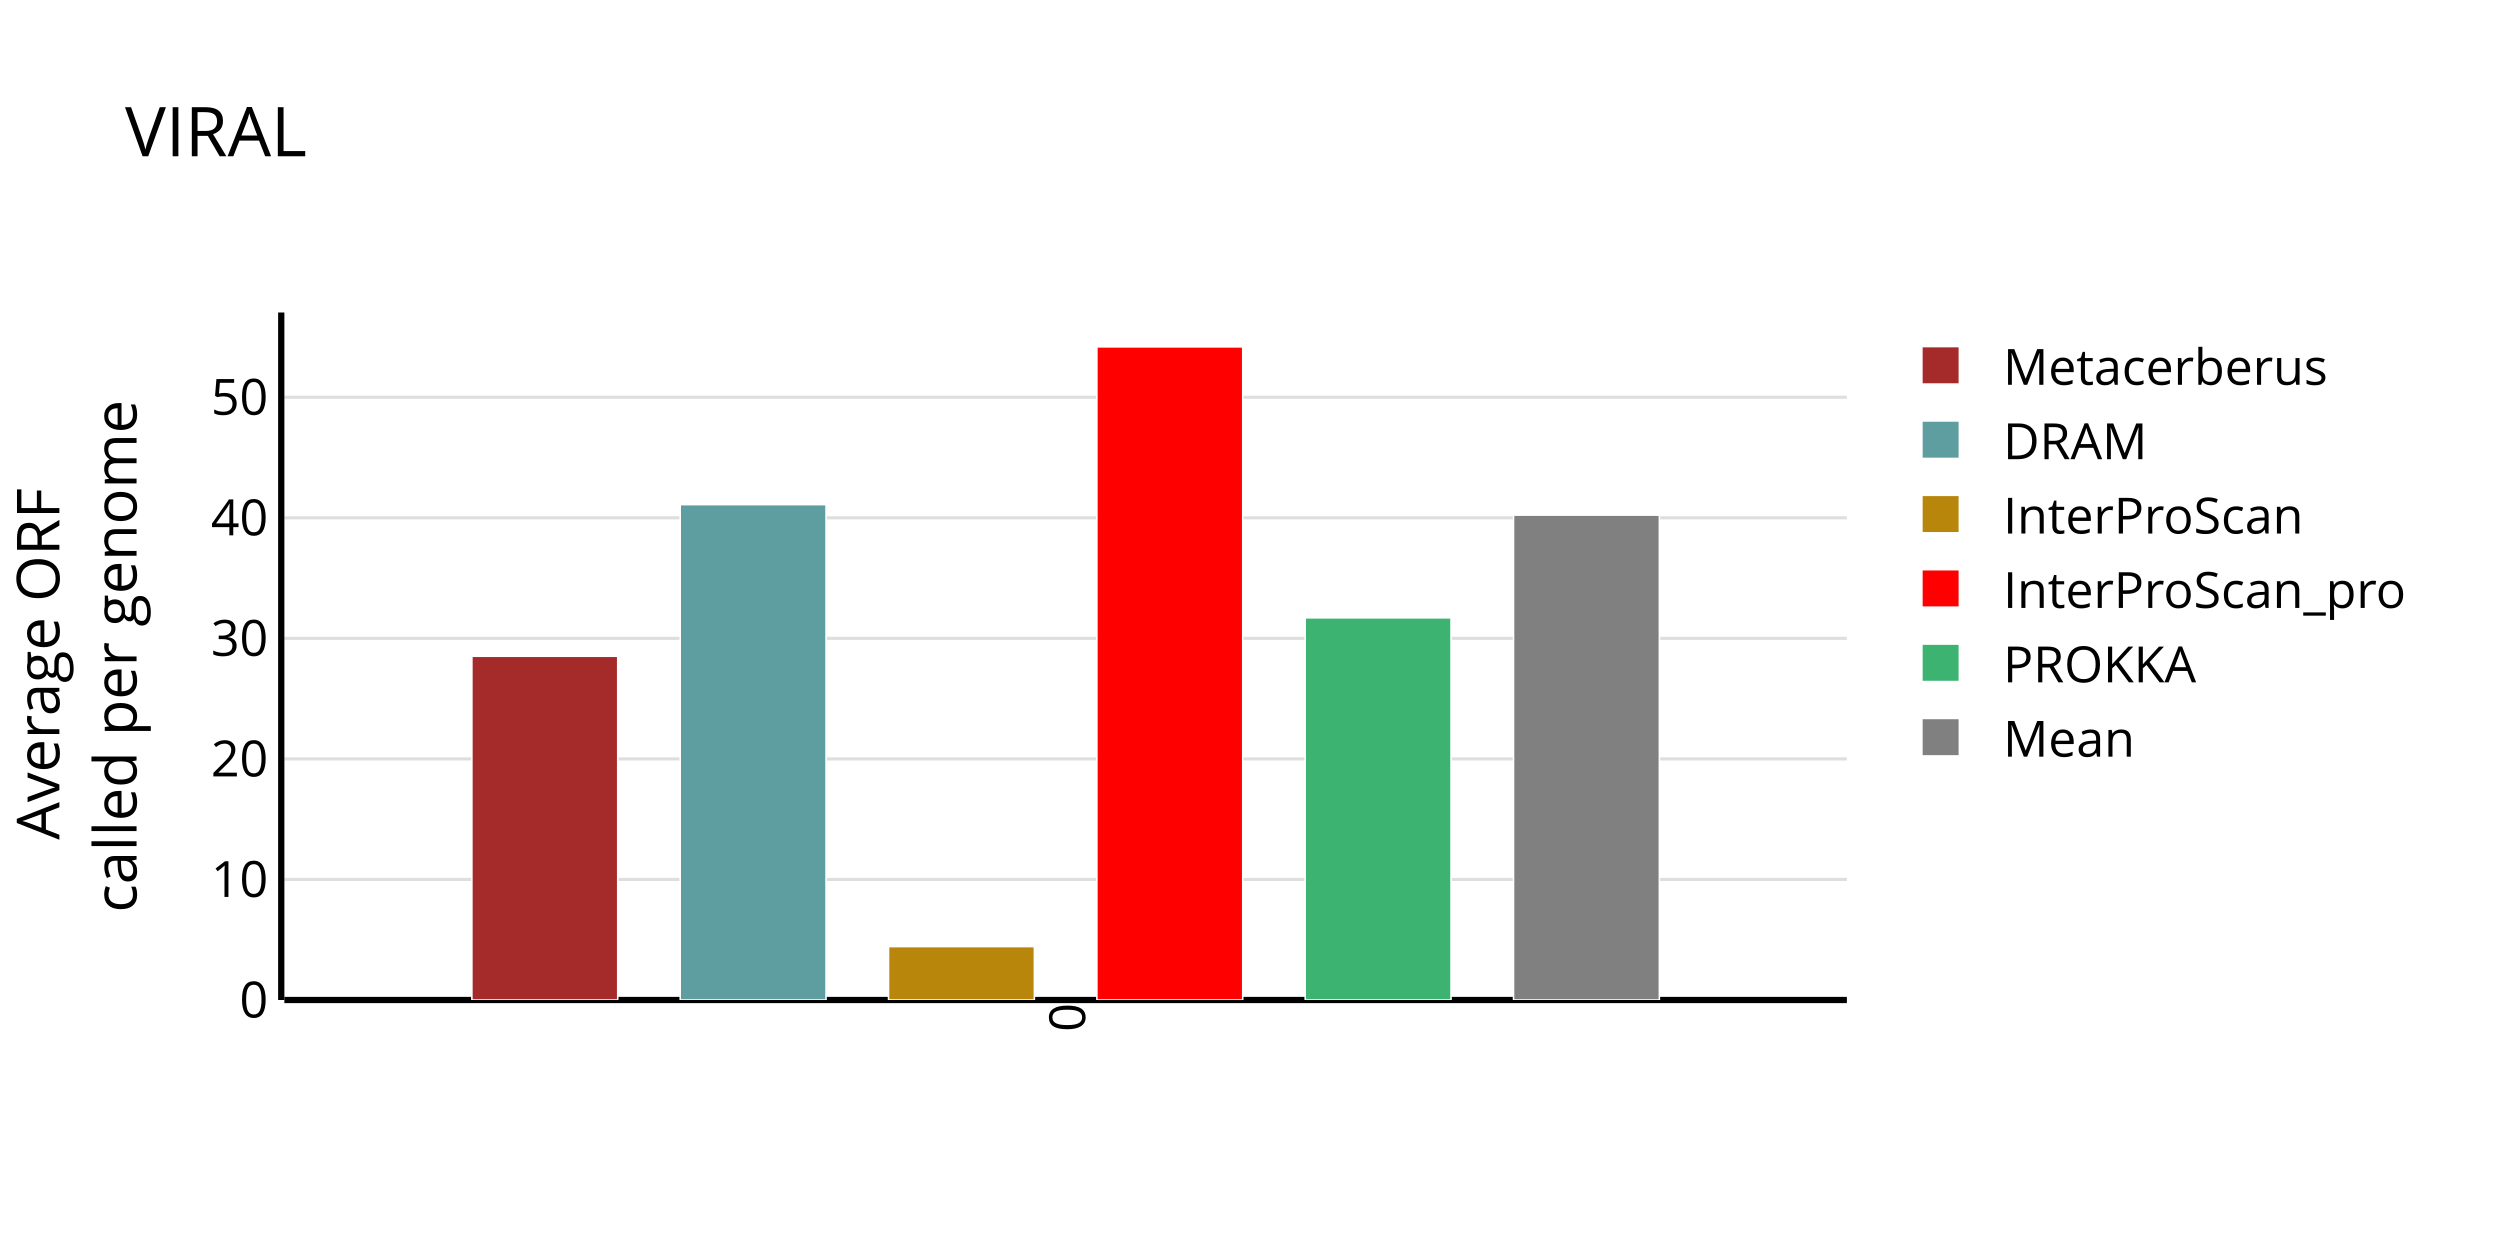
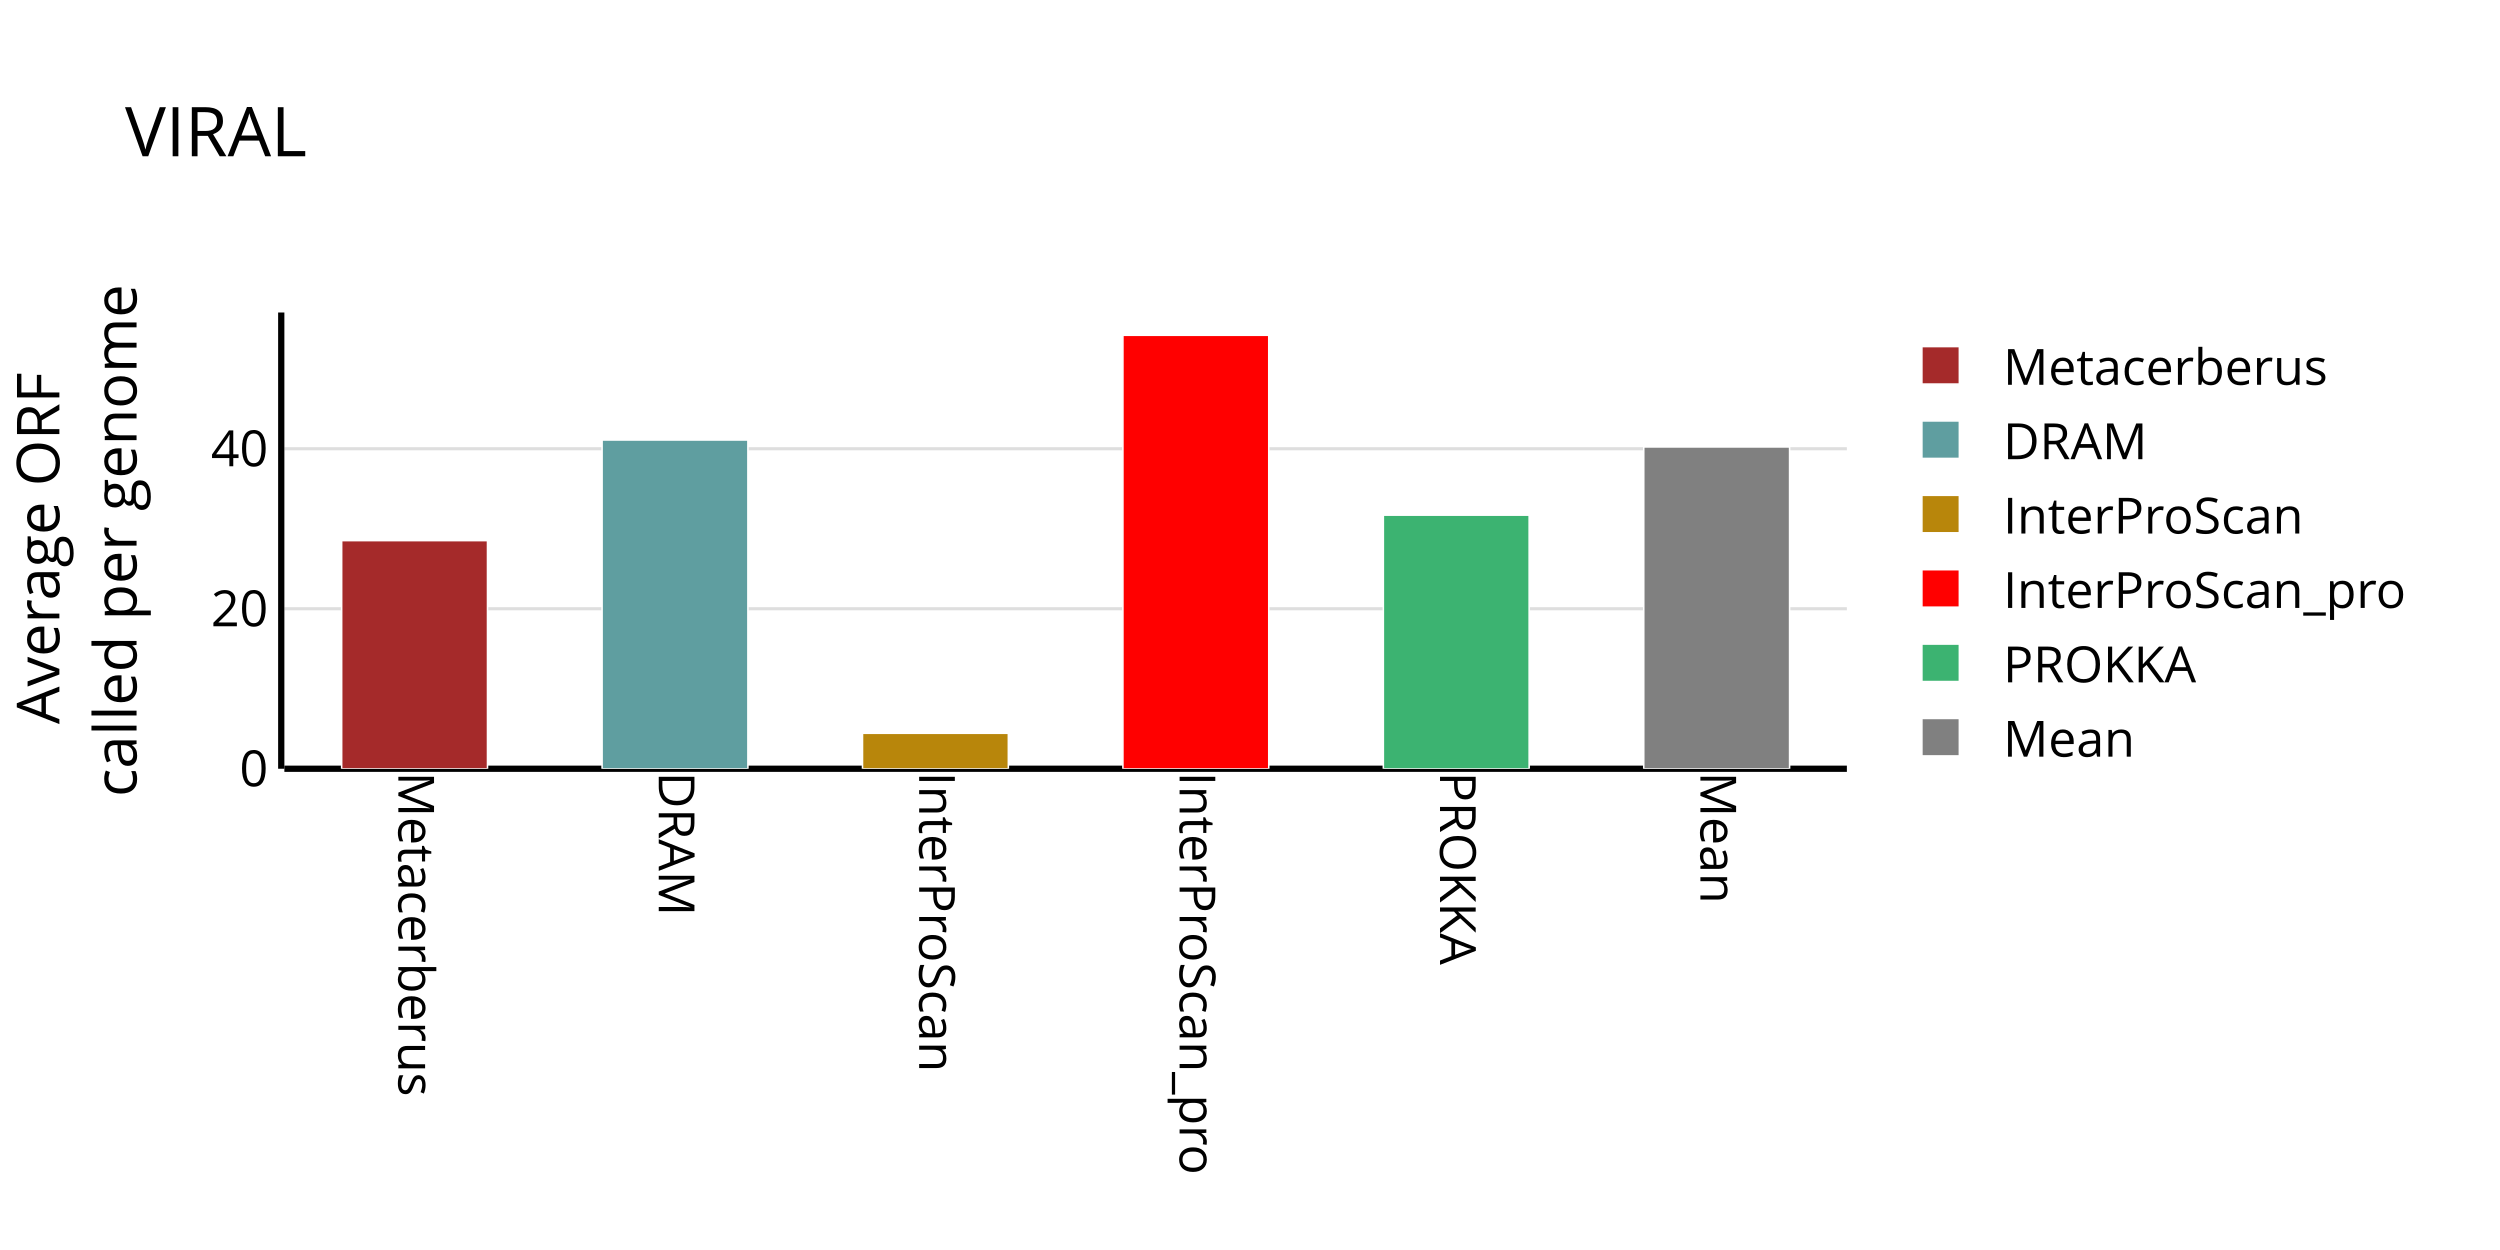
<svg xmlns="http://www.w3.org/2000/svg" class="main-svg" width="800" height="400" style="" viewBox="0 0 800 400">
  <rect x="0" y="0" width="800" height="400" style="fill: rgb(255, 255, 255); fill-opacity: 1;" />
-   <defs id="defs-e48209">
+   <defs id="defs-688607">
    <g class="clips">
-       <clipPath id="clipe48209xyplot" class="plotclip">
-         <rect width="500" height="220" />
-       </clipPath>
-       <clipPath class="axesclip" id="clipe48209x">
+       <clipPath id="clip688607xyplot" class="plotclip">
+         <rect width="500" height="146" />
+       </clipPath>
+       <clipPath class="axesclip" id="clip688607x">
        <rect x="91" y="0" width="500" height="400" />
      </clipPath>
-       <clipPath class="axesclip" id="clipe48209y">
-         <rect x="0" y="100" width="800" height="220" />
-       </clipPath>
-       <clipPath class="axesclip" id="clipe48209xy">
-         <rect x="91" y="100" width="500" height="220" />
+       <clipPath class="axesclip" id="clip688607y">
+         <rect x="0" y="100" width="800" height="146" />
+       </clipPath>
+       <clipPath class="axesclip" id="clip688607xy">
+         <rect x="91" y="100" width="500" height="146" />
      </clipPath>
    </g>
    <g class="gradients" />
    <g class="patterns" />
  </defs>
  <g class="bglayer" />
  <g class="layer-below">
    <g class="imagelayer" />
    <g class="shapelayer" />
  </g>
  <g class="cartesianlayer">
    <g class="subplot xy">
      <g class="layer-subplot">
        <g class="shapelayer" />
        <g class="imagelayer" />
      </g>
      <g class="gridlayer">
        <g class="x">
-           <path class="xgrid crisp" transform="translate(341,0)" d="M0,100v220" style="stroke: rgb(0, 0, 0); stroke-opacity: 0; stroke-width: 1px;" />
+           <path class="xgrid crisp" transform="translate(132.67,0)" d="M0,100v146" style="stroke: rgb(0, 0, 0); stroke-opacity: 0; stroke-width: 1px;" />
+           <path class="xgrid crisp" transform="translate(216,0)" d="M0,100v146" style="stroke: rgb(0, 0, 0); stroke-opacity: 0; stroke-width: 1px;" />
+           <path class="xgrid crisp" transform="translate(299.33,0)" d="M0,100v146" style="stroke: rgb(0, 0, 0); stroke-opacity: 0; stroke-width: 1px;" />
+           <path class="xgrid crisp" transform="translate(382.67,0)" d="M0,100v146" style="stroke: rgb(0, 0, 0); stroke-opacity: 0; stroke-width: 1px;" />
+           <path class="xgrid crisp" transform="translate(466,0)" d="M0,100v146" style="stroke: rgb(0, 0, 0); stroke-opacity: 0; stroke-width: 1px;" />
+           <path class="xgrid crisp" transform="translate(549.33,0)" d="M0,100v146" style="stroke: rgb(0, 0, 0); stroke-opacity: 0; stroke-width: 1px;" />
        </g>
        <g class="y">
-           <path class="ygrid crisp" transform="translate(0,281.42)" d="M91,0h500" style="stroke: rgb(38, 38, 38); stroke-opacity: 0.15; stroke-width: 1px;" />
-           <path class="ygrid crisp" transform="translate(0,242.85)" d="M91,0h500" style="stroke: rgb(38, 38, 38); stroke-opacity: 0.15; stroke-width: 1px;" />
-           <path class="ygrid crisp" transform="translate(0,204.27)" d="M91,0h500" style="stroke: rgb(38, 38, 38); stroke-opacity: 0.15; stroke-width: 1px;" />
-           <path class="ygrid crisp" transform="translate(0,165.7)" d="M91,0h500" style="stroke: rgb(38, 38, 38); stroke-opacity: 0.15; stroke-width: 1px;" />
-           <path class="ygrid crisp" transform="translate(0,127.12)" d="M91,0h500" style="stroke: rgb(38, 38, 38); stroke-opacity: 0.15; stroke-width: 1px;" />
+           <path class="ygrid crisp" transform="translate(0,194.8)" d="M91,0h500" style="stroke: rgb(38, 38, 38); stroke-opacity: 0.15; stroke-width: 1px;" />
+           <path class="ygrid crisp" transform="translate(0,143.6)" d="M91,0h500" style="stroke: rgb(38, 38, 38); stroke-opacity: 0.15; stroke-width: 1px;" />
        </g>
      </g>
      <g class="zerolinelayer">
-         <path class="yzl zl crisp" transform="translate(0,320)" d="M91,0h500" style="stroke: rgb(0, 0, 0); stroke-opacity: 1; stroke-width: 2px;" />
+         <path class="yzl zl crisp" transform="translate(0,246)" d="M91,0h500" style="stroke: rgb(0, 0, 0); stroke-opacity: 1; stroke-width: 2px;" />
      </g>
      <path class="xlines-below" />
      <path class="ylines-below" />
      <g class="overlines-below" />
      <g class="xaxislayer-below" />
      <g class="yaxislayer-below" />
      <g class="overaxes-below" />
-       <g class="plot" transform="translate(91,100)" clip-path="url(#clipe48209xyplot)">
+       <g class="plot" transform="translate(91,100)" clip-path="url(#clip688607xyplot)">
        <g class="barlayer mlayer">
          <g class="trace bars" style="opacity: 1;">
            <g class="points">
              <g class="point">
-                 <path d="M60,220V110H106.67V220Z" style="vector-effect: non-scaling-stroke; opacity: 1; stroke-width: 0.5px; fill: rgb(165, 42, 42); fill-opacity: 1; stroke: rgb(255, 255, 255); stroke-opacity: 1;" />
-               </g>
-             </g>
-           </g>
-           <g class="trace bars" style="opacity: 1;">
-             <g class="points">
-               <g class="point">
-                 <path d="M126.67,220V61.48H173.33V220Z" style="vector-effect: non-scaling-stroke; opacity: 1; stroke-width: 0.5px; fill: rgb(95, 158, 160); fill-opacity: 1; stroke: rgb(255, 255, 255); stroke-opacity: 1;" />
-               </g>
-             </g>
-           </g>
-           <g class="trace bars" style="opacity: 1;">
-             <g class="points">
-               <g class="point">
-                 <path d="M193.33,220V202.91H240V220Z" style="vector-effect: non-scaling-stroke; opacity: 1; stroke-width: 0.5px; fill: rgb(184, 134, 11); fill-opacity: 1; stroke: rgb(255, 255, 255); stroke-opacity: 1;" />
-               </g>
-             </g>
-           </g>
-           <g class="trace bars" style="opacity: 1;">
-             <g class="points">
-               <g class="point">
-                 <path d="M260,220V11H306.67V220Z" style="vector-effect: non-scaling-stroke; opacity: 1; stroke-width: 0.5px; fill: rgb(255, 0, 0); fill-opacity: 1; stroke: rgb(255, 255, 255); stroke-opacity: 1;" />
-               </g>
-             </g>
-           </g>
-           <g class="trace bars" style="opacity: 1;">
-             <g class="points">
-               <g class="point">
-                 <path d="M326.67,220V97.71H373.33V220Z" style="vector-effect: non-scaling-stroke; opacity: 1; stroke-width: 0.5px; fill: rgb(60, 179, 113); fill-opacity: 1; stroke: rgb(255, 255, 255); stroke-opacity: 1;" />
-               </g>
-             </g>
-           </g>
-           <g class="trace bars" style="opacity: 1;">
-             <g class="points">
-               <g class="point">
-                 <path d="M393.33,220V64.84H440V220Z" style="vector-effect: non-scaling-stroke; opacity: 1; stroke-width: 0.5px; fill: rgb(128, 128, 128); fill-opacity: 1; stroke: rgb(255, 255, 255); stroke-opacity: 1;" />
+                 <path d="M18.33,146V73H65V146Z" style="vector-effect: non-scaling-stroke; opacity: 1; stroke-width: 0.5px; fill: rgb(165, 42, 42); fill-opacity: 1; stroke: rgb(255, 255, 255); stroke-opacity: 1;" />
+               </g>
+             </g>
+           </g>
+           <g class="trace bars" style="opacity: 1;">
+             <g class="points">
+               <g class="point">
+                 <path d="M101.67,146V40.8H148.33V146Z" style="vector-effect: non-scaling-stroke; opacity: 1; stroke-width: 0.5px; fill: rgb(95, 158, 160); fill-opacity: 1; stroke: rgb(255, 255, 255); stroke-opacity: 1;" />
+               </g>
+             </g>
+           </g>
+           <g class="trace bars" style="opacity: 1;">
+             <g class="points">
+               <g class="point">
+                 <path d="M185,146V134.66H231.67V146Z" style="vector-effect: non-scaling-stroke; opacity: 1; stroke-width: 0.5px; fill: rgb(184, 134, 11); fill-opacity: 1; stroke: rgb(255, 255, 255); stroke-opacity: 1;" />
+               </g>
+             </g>
+           </g>
+           <g class="trace bars" style="opacity: 1;">
+             <g class="points">
+               <g class="point">
+                 <path d="M268.33,146V7.3H315V146Z" style="vector-effect: non-scaling-stroke; opacity: 1; stroke-width: 0.5px; fill: rgb(255, 0, 0); fill-opacity: 1; stroke: rgb(255, 255, 255); stroke-opacity: 1;" />
+               </g>
+             </g>
+           </g>
+           <g class="trace bars" style="opacity: 1;">
+             <g class="points">
+               <g class="point">
+                 <path d="M351.67,146V64.85H398.33V146Z" style="vector-effect: non-scaling-stroke; opacity: 1; stroke-width: 0.5px; fill: rgb(60, 179, 113); fill-opacity: 1; stroke: rgb(255, 255, 255); stroke-opacity: 1;" />
+               </g>
+             </g>
+           </g>
+           <g class="trace bars" style="opacity: 1;">
+             <g class="points">
+               <g class="point">
+                 <path d="M435,146V43.03H481.67V146Z" style="vector-effect: non-scaling-stroke; opacity: 1; stroke-width: 0.5px; fill: rgb(128, 128, 128); fill-opacity: 1; stroke: rgb(255, 255, 255); stroke-opacity: 1;" />
              </g>
            </g>
          </g>
        </g>
      </g>
      <g class="overplot" />
      <path class="xlines-above crisp" d="M0,0" style="fill: none;" />
-       <path class="ylines-above crisp" d="M90,100V320" style="fill: none; stroke-width: 2px; stroke: rgb(0, 0, 0); stroke-opacity: 1;" />
+       <path class="ylines-above crisp" d="M90,100V246" style="fill: none; stroke-width: 2px; stroke: rgb(0, 0, 0); stroke-opacity: 1;" />
      <g class="overlines-above" />
      <g class="xaxislayer-above">
        <g class="xtick">
-           <text text-anchor="start" x="2.8" y="329" transform="translate(341,0) rotate(90,2.8,321)" style="font-family: 'Open Sans', verdana, arial, sans-serif; font-size: 16px; fill: rgb(0, 0, 0); fill-opacity: 1; white-space: pre; opacity: 1;">0</text>
+           <text text-anchor="start" x="2.8" y="255" transform="translate(132.67,0) rotate(90,2.8,247)" style="font-family: 'Open Sans', verdana, arial, sans-serif; font-size: 16px; fill: rgb(0, 0, 0); fill-opacity: 1; white-space: pre; opacity: 1;">Metacerberus</text>
+         </g>
+         <g class="xtick">
+           <text text-anchor="start" x="2.8" y="255" transform="translate(216,0) rotate(90,2.8,247)" style="font-family: 'Open Sans', verdana, arial, sans-serif; font-size: 16px; fill: rgb(0, 0, 0); fill-opacity: 1; white-space: pre; opacity: 1;">DRAM</text>
+         </g>
+         <g class="xtick">
+           <text text-anchor="start" x="2.8" y="255" transform="translate(299.33,0) rotate(90,2.8,247)" style="font-family: 'Open Sans', verdana, arial, sans-serif; font-size: 16px; fill: rgb(0, 0, 0); fill-opacity: 1; white-space: pre; opacity: 1;">InterProScan</text>
+         </g>
+         <g class="xtick">
+           <text text-anchor="start" x="2.8" y="255" transform="translate(382.67,0) rotate(90,2.8,247)" style="font-family: 'Open Sans', verdana, arial, sans-serif; font-size: 16px; fill: rgb(0, 0, 0); fill-opacity: 1; white-space: pre; opacity: 1;">InterProScan_pro</text>
+         </g>
+         <g class="xtick">
+           <text text-anchor="start" x="2.8" y="255" transform="translate(466,0) rotate(90,2.8,247)" style="font-family: 'Open Sans', verdana, arial, sans-serif; font-size: 16px; fill: rgb(0, 0, 0); fill-opacity: 1; white-space: pre; opacity: 1;">PROKKA</text>
+         </g>
+         <g class="xtick">
+           <text text-anchor="start" x="2.8" y="255" transform="translate(549.33,0) rotate(90,2.8,247)" style="font-family: 'Open Sans', verdana, arial, sans-serif; font-size: 16px; fill: rgb(0, 0, 0); fill-opacity: 1; white-space: pre; opacity: 1;">Mean</text>
        </g>
      </g>
      <g class="yaxislayer-above">
        <g class="ytick">
-           <text text-anchor="end" x="85.8" y="5.6" transform="translate(0,320)" style="font-family: 'Open Sans', verdana, arial, sans-serif; font-size: 16px; fill: rgb(0, 0, 0); fill-opacity: 1; white-space: pre; opacity: 1;">0</text>
+           <text text-anchor="end" x="85.8" y="5.6" transform="translate(0,246)" style="font-family: 'Open Sans', verdana, arial, sans-serif; font-size: 16px; fill: rgb(0, 0, 0); fill-opacity: 1; white-space: pre; opacity: 1;">0</text>
        </g>
        <g class="ytick">
-           <text text-anchor="end" x="85.8" y="5.6" style="font-family: 'Open Sans', verdana, arial, sans-serif; font-size: 16px; fill: rgb(0, 0, 0); fill-opacity: 1; white-space: pre; opacity: 1;" transform="translate(0,281.42)">10</text>
+           <text text-anchor="end" x="85.8" y="5.6" style="font-family: 'Open Sans', verdana, arial, sans-serif; font-size: 16px; fill: rgb(0, 0, 0); fill-opacity: 1; white-space: pre; opacity: 1;" transform="translate(0,194.8)">20</text>
        </g>
        <g class="ytick">
-           <text text-anchor="end" x="85.8" y="5.6" style="font-family: 'Open Sans', verdana, arial, sans-serif; font-size: 16px; fill: rgb(0, 0, 0); fill-opacity: 1; white-space: pre; opacity: 1;" transform="translate(0,242.85)">20</text>
-         </g>
-         <g class="ytick">
-           <text text-anchor="end" x="85.8" y="5.6" style="font-family: 'Open Sans', verdana, arial, sans-serif; font-size: 16px; fill: rgb(0, 0, 0); fill-opacity: 1; white-space: pre; opacity: 1;" transform="translate(0,204.27)">30</text>
-         </g>
-         <g class="ytick">
-           <text text-anchor="end" x="85.8" y="5.6" style="font-family: 'Open Sans', verdana, arial, sans-serif; font-size: 16px; fill: rgb(0, 0, 0); fill-opacity: 1; white-space: pre; opacity: 1;" transform="translate(0,165.7)">40</text>
-         </g>
-         <g class="ytick">
-           <text text-anchor="end" x="85.8" y="5.6" style="font-family: 'Open Sans', verdana, arial, sans-serif; font-size: 16px; fill: rgb(0, 0, 0); fill-opacity: 1; white-space: pre; opacity: 1;" transform="translate(0,127.12)">50</text>
+           <text text-anchor="end" x="85.8" y="5.6" style="font-family: 'Open Sans', verdana, arial, sans-serif; font-size: 16px; fill: rgb(0, 0, 0); fill-opacity: 1; white-space: pre; opacity: 1;" transform="translate(0,143.6)">40</text>
        </g>
      </g>
      <g class="overaxes-above" />
    </g>
  </g>
  <g class="polarlayer" />
  <g class="ternarylayer" />
  <g class="geolayer" />
  <g class="funnelarealayer" />
  <g class="pielayer" />
  <g class="iciclelayer" />
  <g class="treemaplayer" />
  <g class="sunburstlayer" />
  <g class="glimages" />
-   <defs id="topdefs-e48209">
+   <defs id="topdefs-688607">
    <g class="clips" />
-     <clipPath id="legende48209">
-       <rect width="187" height="153" x="0" y="0" />
+     <clipPath id="legend688607">
+       <rect width="187" height="146" x="0" y="0" />
    </clipPath>
  </defs>
  <g class="layer-above">
    <g class="imagelayer" />
    <g class="shapelayer" />
  </g>
  <g class="infolayer">
    <g class="legend" pointer-events="all" transform="translate(601,100)">
-       <rect class="bg" shape-rendering="crispEdges" width="187" height="153" x="0" y="0" style="stroke: rgb(68, 68, 68); stroke-opacity: 1; fill: rgb(255, 255, 255); fill-opacity: 1; stroke-width: 0px;" />
-       <g class="scrollbox" transform="" clip-path="url(#legende48209)">
+       <rect class="bg" shape-rendering="crispEdges" width="187" height="146" x="0" y="0" style="stroke: rgb(68, 68, 68); stroke-opacity: 1; fill: rgb(255, 255, 255); fill-opacity: 1; stroke-width: 0px;" />
+       <g class="scrollbox" transform="" clip-path="url(#legend688607)">
        <g class="groups">
          <g class="traces" transform="translate(0,16.9)" style="opacity: 1;">
            <text class="legendtext" text-anchor="start" x="40" y="6.24" style="font-family: 'Open Sans', verdana, arial, sans-serif; font-size: 16px; fill: rgb(0, 0, 0); fill-opacity: 1; white-space: pre;">Metacerberus</text>
            <g class="layers" style="opacity: 1;">
              <g class="legendfill" />
              <g class="legendlines" />
              <g class="legendsymbols">
                <g class="legendpoints">
                  <path class="legendundefined" d="M6,6H-6V-6H6Z" transform="translate(20,0)" style="stroke-width: 0.5px; fill: rgb(165, 42, 42); fill-opacity: 1; stroke: rgb(255, 255, 255); stroke-opacity: 1;" />
                </g>
              </g>
            </g>
            <rect class="legendtoggle" x="0" y="-11.9" width="181.406" height="23.8" style="fill: rgb(0, 0, 0); fill-opacity: 0;" />
          </g>
          <g class="traces" transform="translate(0,40.7)" style="opacity: 1;">
            <text class="legendtext" text-anchor="start" x="40" y="6.24" style="font-family: 'Open Sans', verdana, arial, sans-serif; font-size: 16px; fill: rgb(0, 0, 0); fill-opacity: 1; white-space: pre;">DRAM</text>
            <g class="layers" style="opacity: 1;">
              <g class="legendfill" />
              <g class="legendlines" />
              <g class="legendsymbols">
                <g class="legendpoints">
                  <path class="legendundefined" d="M6,6H-6V-6H6Z" transform="translate(20,0)" style="stroke-width: 0.5px; fill: rgb(95, 158, 160); fill-opacity: 1; stroke: rgb(255, 255, 255); stroke-opacity: 1;" />
                </g>
              </g>
            </g>
            <rect class="legendtoggle" x="0" y="-11.9" width="181.406" height="23.8" style="fill: rgb(0, 0, 0); fill-opacity: 0;" />
          </g>
          <g class="traces" transform="translate(0,64.5)" style="opacity: 1;">
            <text class="legendtext" text-anchor="start" x="40" y="6.24" style="font-family: 'Open Sans', verdana, arial, sans-serif; font-size: 16px; fill: rgb(0, 0, 0); fill-opacity: 1; white-space: pre;">InterProScan</text>
            <g class="layers" style="opacity: 1;">
              <g class="legendfill" />
              <g class="legendlines" />
              <g class="legendsymbols">
                <g class="legendpoints">
                  <path class="legendundefined" d="M6,6H-6V-6H6Z" transform="translate(20,0)" style="stroke-width: 0.5px; fill: rgb(184, 134, 11); fill-opacity: 1; stroke: rgb(255, 255, 255); stroke-opacity: 1;" />
                </g>
              </g>
            </g>
            <rect class="legendtoggle" x="0" y="-11.9" width="181.406" height="23.8" style="fill: rgb(0, 0, 0); fill-opacity: 0;" />
          </g>
          <g class="traces" transform="translate(0,88.3)" style="opacity: 1;">
            <text class="legendtext" text-anchor="start" x="40" y="6.24" style="font-family: 'Open Sans', verdana, arial, sans-serif; font-size: 16px; fill: rgb(0, 0, 0); fill-opacity: 1; white-space: pre;">InterProScan_pro</text>
            <g class="layers" style="opacity: 1;">
              <g class="legendfill" />
              <g class="legendlines" />
              <g class="legendsymbols">
                <g class="legendpoints">
                  <path class="legendundefined" d="M6,6H-6V-6H6Z" transform="translate(20,0)" style="stroke-width: 0.5px; fill: rgb(255, 0, 0); fill-opacity: 1; stroke: rgb(255, 255, 255); stroke-opacity: 1;" />
                </g>
              </g>
            </g>
            <rect class="legendtoggle" x="0" y="-11.9" width="181.406" height="23.8" style="fill: rgb(0, 0, 0); fill-opacity: 0;" />
          </g>
          <g class="traces" transform="translate(0,112.1)" style="opacity: 1;">
            <text class="legendtext" text-anchor="start" x="40" y="6.24" style="font-family: 'Open Sans', verdana, arial, sans-serif; font-size: 16px; fill: rgb(0, 0, 0); fill-opacity: 1; white-space: pre;">PROKKA</text>
            <g class="layers" style="opacity: 1;">
              <g class="legendfill" />
              <g class="legendlines" />
              <g class="legendsymbols">
                <g class="legendpoints">
                  <path class="legendundefined" d="M6,6H-6V-6H6Z" transform="translate(20,0)" style="stroke-width: 0.5px; fill: rgb(60, 179, 113); fill-opacity: 1; stroke: rgb(255, 255, 255); stroke-opacity: 1;" />
                </g>
              </g>
            </g>
            <rect class="legendtoggle" x="0" y="-11.9" width="181.406" height="23.8" style="fill: rgb(0, 0, 0); fill-opacity: 0;" />
          </g>
          <g class="traces" transform="translate(0,135.9)" style="opacity: 1;">
            <text class="legendtext" text-anchor="start" x="40" y="6.24" style="font-family: 'Open Sans', verdana, arial, sans-serif; font-size: 16px; fill: rgb(0, 0, 0); fill-opacity: 1; white-space: pre;">Mean</text>
            <g class="layers" style="opacity: 1;">
              <g class="legendfill" />
              <g class="legendlines" />
              <g class="legendsymbols">
                <g class="legendpoints">
                  <path class="legendundefined" d="M6,6H-6V-6H6Z" transform="translate(20,0)" style="stroke-width: 0.5px; fill: rgb(128, 128, 128); fill-opacity: 1; stroke: rgb(255, 255, 255); stroke-opacity: 1;" />
                </g>
              </g>
            </g>
            <rect class="legendtoggle" x="0" y="-11.9" width="181.406" height="23.8" style="fill: rgb(0, 0, 0); fill-opacity: 0;" />
          </g>
        </g>
      </g>
      <rect class="scrollbar" rx="20" ry="3" width="0" height="0" x="0" y="0" style="fill: rgb(128, 139, 164); fill-opacity: 1;" />
    </g>
    <g class="g-gtitle">
      <text class="gtitle" x="40" y="50" text-anchor="start" dy="0em" style="font-family: 'Open Sans', verdana, arial, sans-serif; font-size: 22px; fill: rgb(0, 0, 0); opacity: 1; font-weight: normal; white-space: pre;">VIRAL</text>
    </g>
    <g class="g-xtitle" />
    <g class="g-ytitle" transform="translate(6.546875,0)">
-       <text class="ytitle" transform="rotate(-90,12.45312,210)" x="12.453" y="210" text-anchor="middle" style="font-family: 'Open Sans', verdana, arial, sans-serif; font-size: 19px; fill: rgb(0, 0, 0); opacity: 1; font-weight: normal; white-space: pre;">
-         <tspan class="line" dy="0em" x="12.453" y="210">Average ORF </tspan>
-         <tspan class="line" dy="1.3em" x="12.453" y="210"> called per genome</tspan>
+       <text class="ytitle" transform="rotate(-90,12.45312,173)" x="12.453" y="173" text-anchor="middle" style="font-family: 'Open Sans', verdana, arial, sans-serif; font-size: 19px; fill: rgb(0, 0, 0); opacity: 1; font-weight: normal; white-space: pre;">
+         <tspan class="line" dy="0em" x="12.453" y="173">Average ORF </tspan>
+         <tspan class="line" dy="1.3em" x="12.453" y="173"> called per genome</tspan>
      </text>
    </g>
  </g>
</svg>
